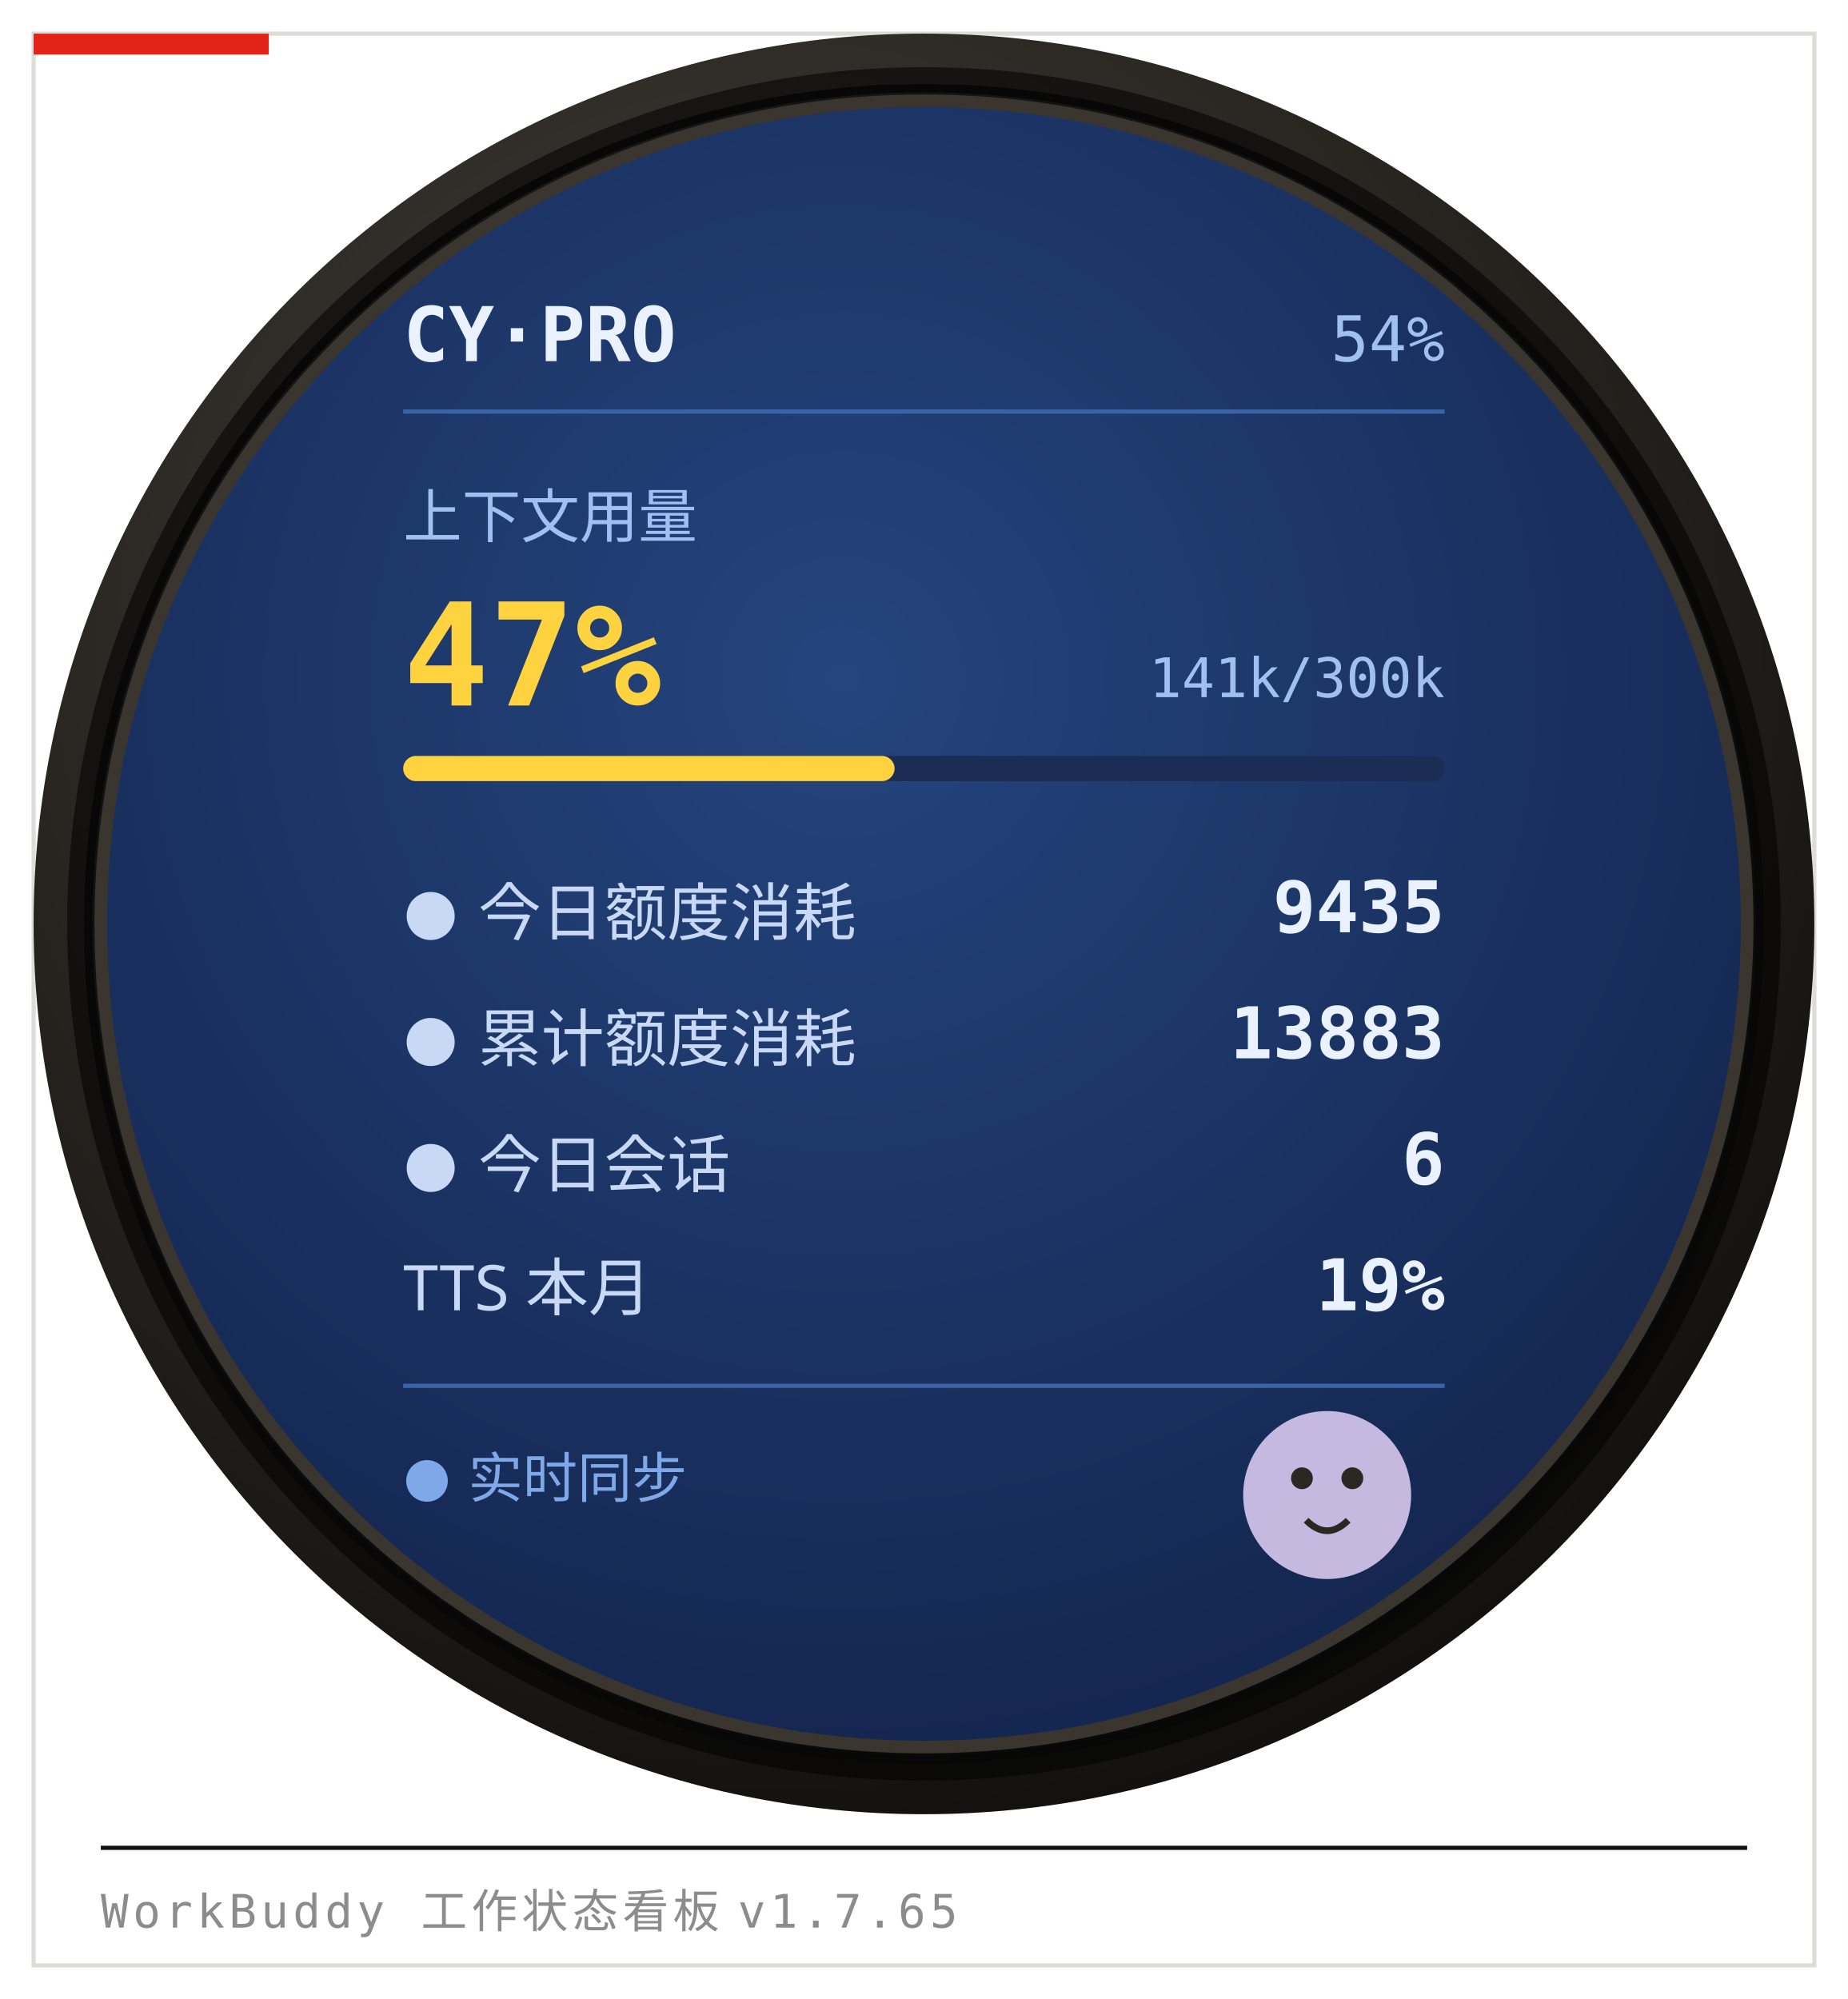
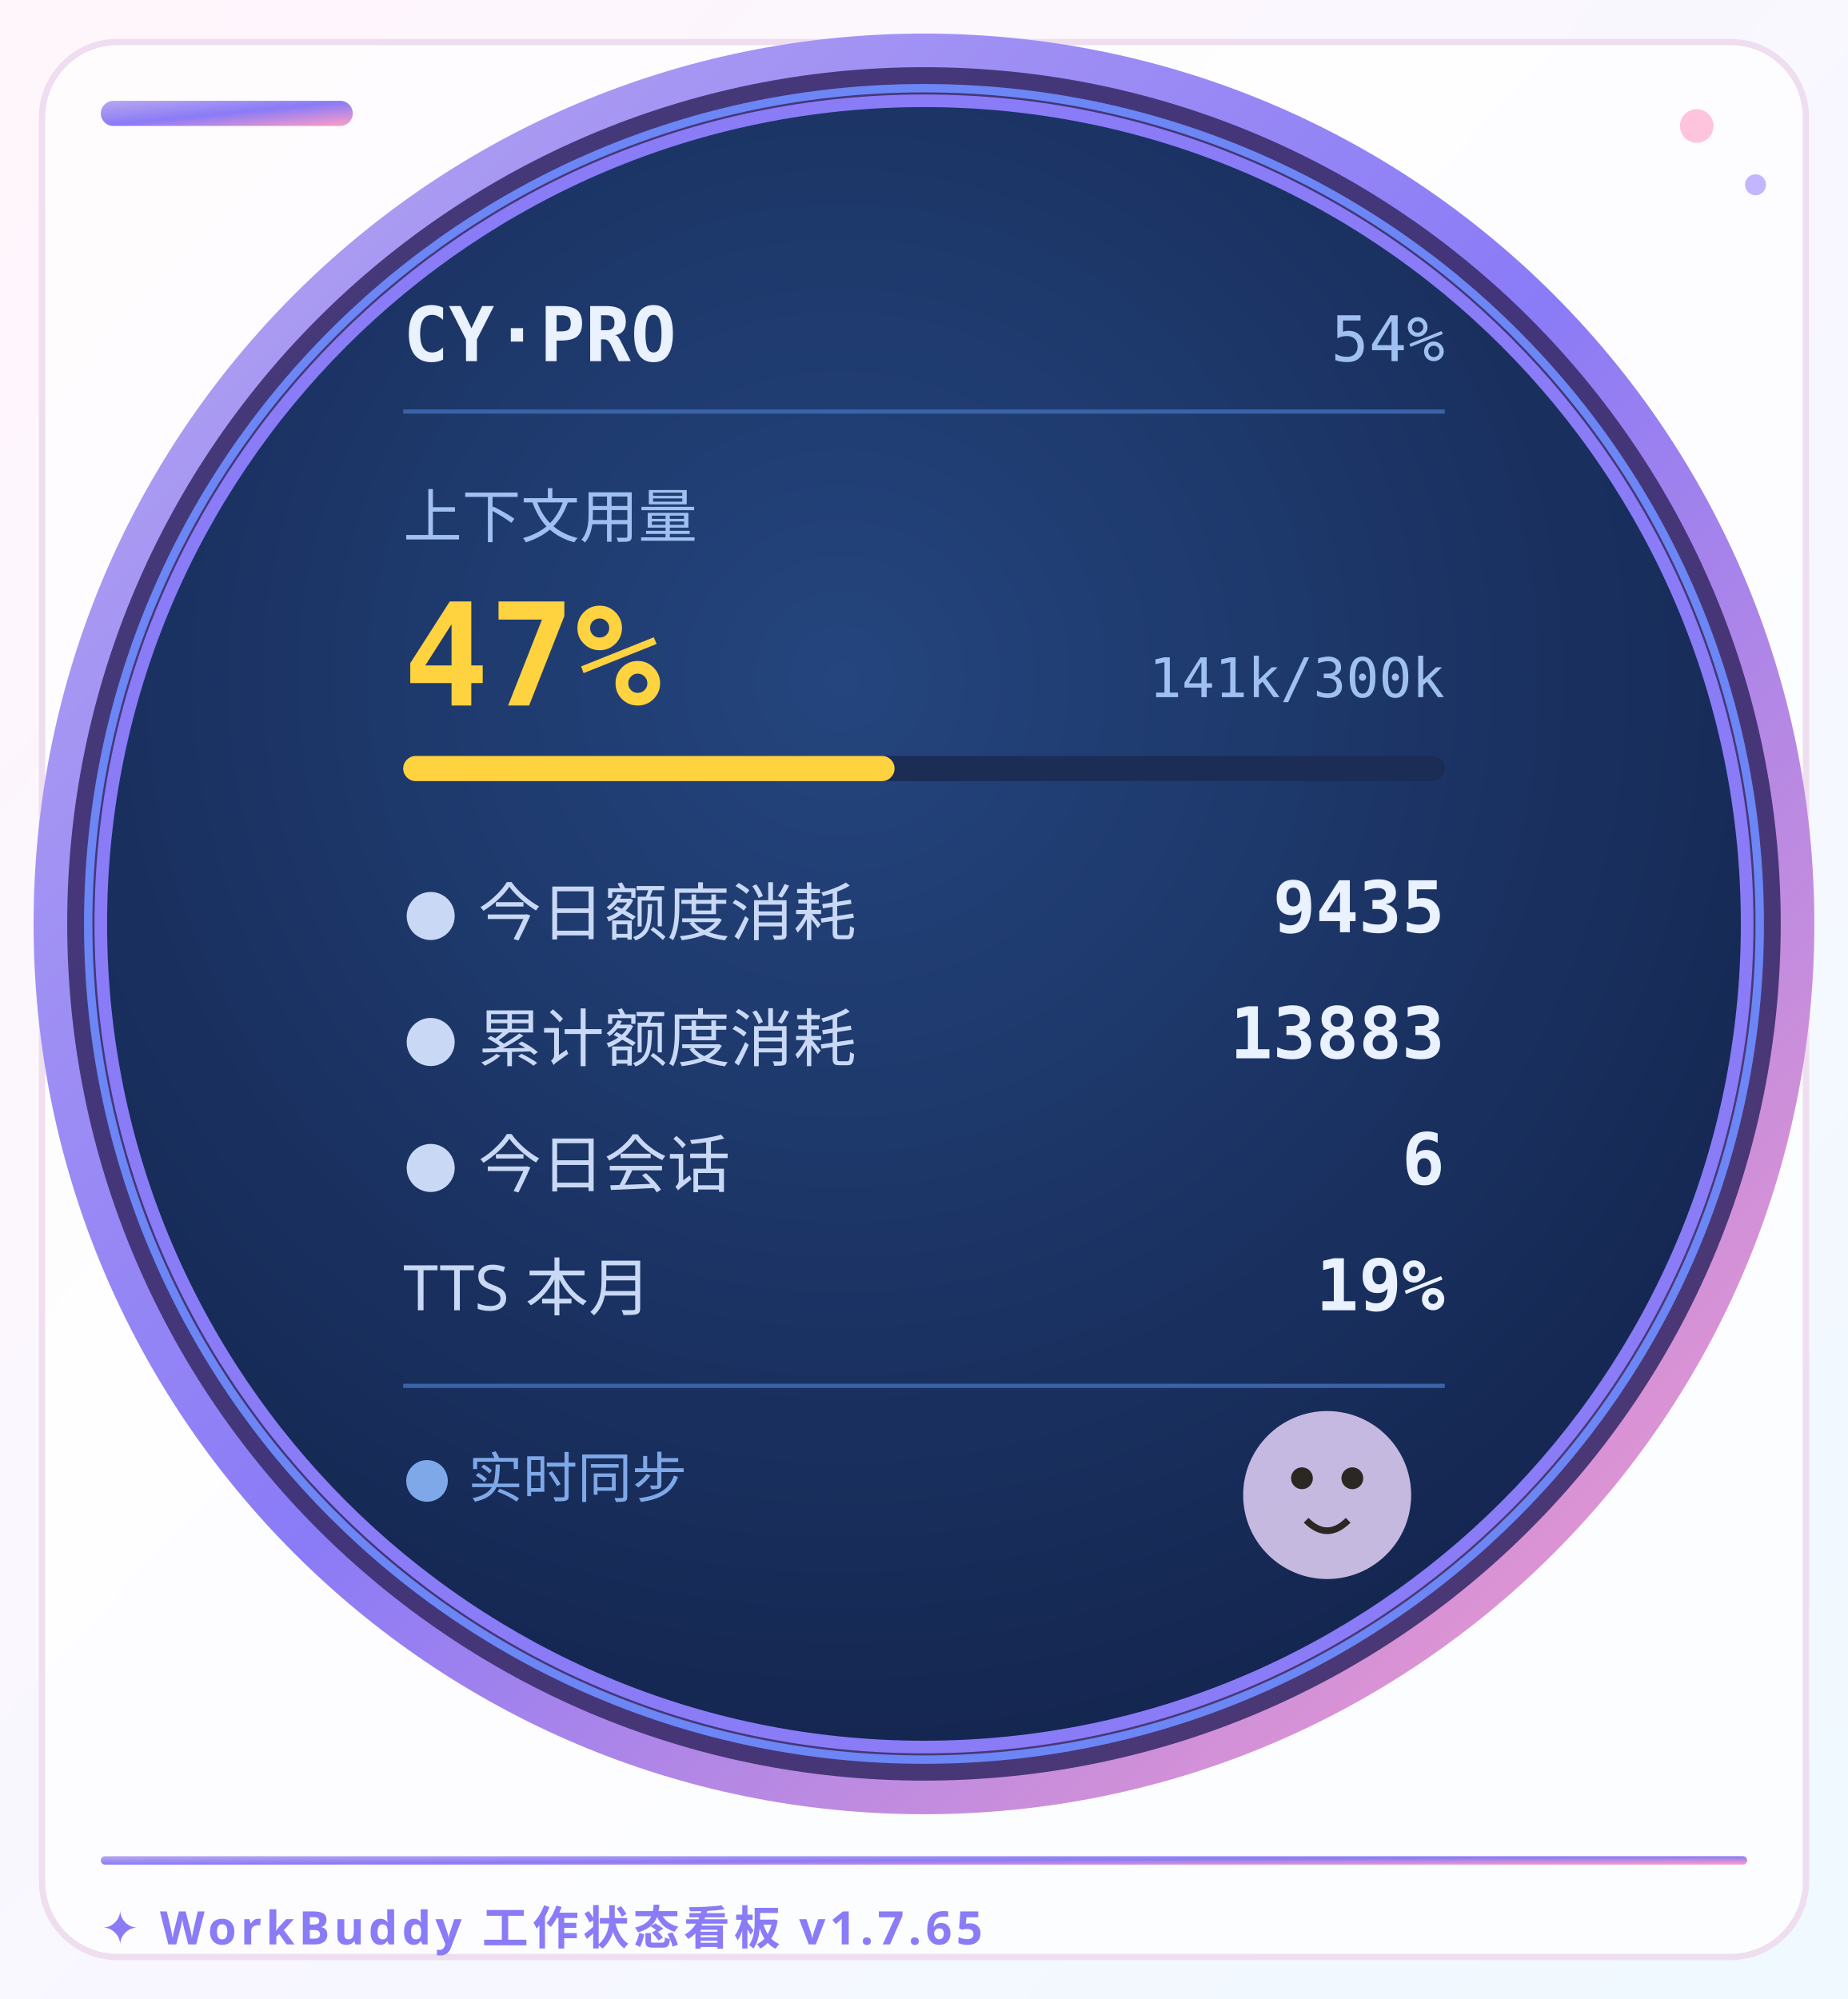
<svg xmlns="http://www.w3.org/2000/svg" viewBox="0 0 440 476" width="440" height="476" role="img" aria-label="WorkBuddy 工作状态看板 v1.7.65">
  <defs>
-     <radialGradient id="bezel" cx="42%" cy="34%" r="72%">
-       <stop offset="0%" stop-color="#4a4640" />
-       <stop offset="62%" stop-color="#26231f" />
-       <stop offset="100%" stop-color="#0e0d0b" />
-     </radialGradient>
+     <linearGradient id="cardbg" x1="0" y1="0" x2="1" y2="1">
+       <stop offset="0%" stop-color="#fff6fb" />
+       <stop offset="55%" stop-color="#f8f7ff" />
+       <stop offset="100%" stop-color="#eff9ff" />
+     </linearGradient>
+     <linearGradient id="rim" x1="0" y1="0" x2="1" y2="1">
+       <stop offset="0%" stop-color="#b8a8f0" />
+       <stop offset="50%" stop-color="#8a7bf7" />
+       <stop offset="100%" stop-color="#ff9ec4" />
+     </linearGradient>
    <clipPath id="scr">
      <circle cx="220" cy="220" r="196" />
    </clipPath>
  </defs>
-   <rect width="440" height="476" fill="#ffffff" />
-   <rect x="8" y="8" width="424" height="460" fill="none" stroke="#dcdcd8" stroke-width="1" />
-   <rect x="8" y="8" width="56" height="5" fill="#e2231a" />
-   <circle cx="220" cy="220" r="212" fill="url(#bezel)" />
-   <circle cx="220" cy="220" r="204" fill="#000" opacity=".55" />
-   <circle cx="220" cy="220" r="199" fill="none" stroke="#070707" stroke-width="2" />
+   <rect width="440" height="476" fill="url(#cardbg)" />
+   <rect x="10" y="10" width="420" height="456" rx="18" fill="#ffffff" fill-opacity=".72" stroke="#eedef0" stroke-width="1.5" />
+   <rect x="24" y="24" width="60" height="6" rx="3" fill="url(#rim)" />
+   <circle cx="404" cy="30" r="4" fill="#ffc4dd" />
+   <circle cx="418" cy="44" r="2.5" fill="#c3b6ff" />
+   <circle cx="220" cy="220" r="212" fill="url(#rim)" />
+   <circle cx="220" cy="220" r="204" fill="#3b2d6b" opacity=".9" />
+   <circle cx="220" cy="220" r="199" fill="none" stroke="#6c86f5" stroke-width="2" />
  <g clip-path="url(#scr)">
    <rect x="0" y="0" width="440" height="440" fill="#0d1830" />
    <defs>
      <radialGradient id="bd" cx="45%" cy="35%" r="75%">
        <stop offset="0" stop-color="#24457e" />
        <stop offset="1" stop-color="#12224a" />
      </radialGradient>
    </defs>
    <circle cx="220" cy="220" r="196" fill="url(#bd)" stroke="#3a63a8" stroke-width="2" />
    <text x="96" y="86" font-family="ui-monospace,Consolas,monospace" font-size="18" font-weight="bold" fill="#eaf1ff">CY·PRO</text>
    <text x="344" y="86" text-anchor="end" font-family="ui-monospace,Consolas,monospace" font-size="15" fill="#9fc0f0">54%</text>
    <line x1="96" y1="98" x2="344" y2="98" stroke="#3a63a8" stroke-width="1" />
    <text x="96" y="128" font-family="'Microsoft YaHei','PingFang SC',sans-serif" font-size="14" fill="#9fc0f0">上下文用量</text>
    <text x="96" y="168" font-family="ui-monospace,Consolas,monospace" font-size="34" font-weight="bold" fill="#ffd23f">47%</text>
    <text x="344" y="166" text-anchor="end" font-family="ui-monospace,Consolas,monospace" font-size="13" fill="#9fc0f0">141k/300k</text>
    <rect x="96" y="180" width="248" height="6" rx="3" fill="#1b2c55" />
    <rect x="96" y="180" width="117" height="6" rx="3" fill="#ffd23f" />
    <text x="96" y="222" font-family="'Microsoft YaHei','PingFang SC',sans-serif" font-size="15" fill="#c9d9f5">● 今日额度消耗</text>
    <text x="344" y="222" text-anchor="end" font-family="ui-monospace,Consolas,monospace" font-size="17" font-weight="bold" fill="#eaf1ff">9435</text>
    <text x="96" y="252" font-family="'Microsoft YaHei','PingFang SC',sans-serif" font-size="15" fill="#c9d9f5">● 累计额度消耗</text>
    <text x="344" y="252" text-anchor="end" font-family="ui-monospace,Consolas,monospace" font-size="17" font-weight="bold" fill="#eaf1ff">13883</text>
    <text x="96" y="282" font-family="'Microsoft YaHei','PingFang SC',sans-serif" font-size="15" fill="#c9d9f5">● 今日会话</text>
    <text x="344" y="282" text-anchor="end" font-family="ui-monospace,Consolas,monospace" font-size="17" font-weight="bold" fill="#eaf1ff">6</text>
    <text x="96" y="312" font-family="'Microsoft YaHei','PingFang SC',sans-serif" font-size="15" fill="#c9d9f5">TTS 本月</text>
    <text x="344" y="312" text-anchor="end" font-family="ui-monospace,Consolas,monospace" font-size="17" font-weight="bold" fill="#eaf1ff">19%</text>
    <line x1="96" y1="330" x2="344" y2="330" stroke="#3a63a8" stroke-width="1" />
    <text x="96" y="356" font-family="'Microsoft YaHei','PingFang SC',sans-serif" font-size="13" fill="#7fa8e8">● 实时同步</text>
    <circle cx="316" cy="356" r="20" fill="#d9c9f0" opacity=".9" />
    <circle cx="310" cy="352" r="2.6" fill="#2b2723" />
    <circle cx="322" cy="352" r="2.6" fill="#2b2723" />
    <path d="M311 362 Q316 367 321 362" stroke="#2b2723" stroke-width="1.6" fill="none" />
  </g>
-   <circle cx="220" cy="220" r="196" fill="none" stroke="#3a352e" stroke-width="3" />
-   <line x1="24" y1="440" x2="416" y2="440" stroke="#111111" stroke-width="1" />
-   <text x="24" y="459" text-anchor="start" font-family="ui-monospace,Consolas,monospace" font-size="11" letter-spacing="1" fill="#8c8c8c">WorkBuddy 工作状态看板 v1.7.65</text>
+   <circle cx="220" cy="220" r="196" fill="none" stroke="#8a7bf7" stroke-width="3" />
+   <rect x="24" y="442" width="392" height="2" rx="1" fill="url(#rim)" />
+   <text x="24" y="463" text-anchor="start" font-family="'Microsoft YaHei','PingFang SC',sans-serif" font-size="11" font-weight="bold" letter-spacing="1" fill="#8a7bf7">✦ WorkBuddy 工作状态看板 v1.7.65</text>
</svg>
